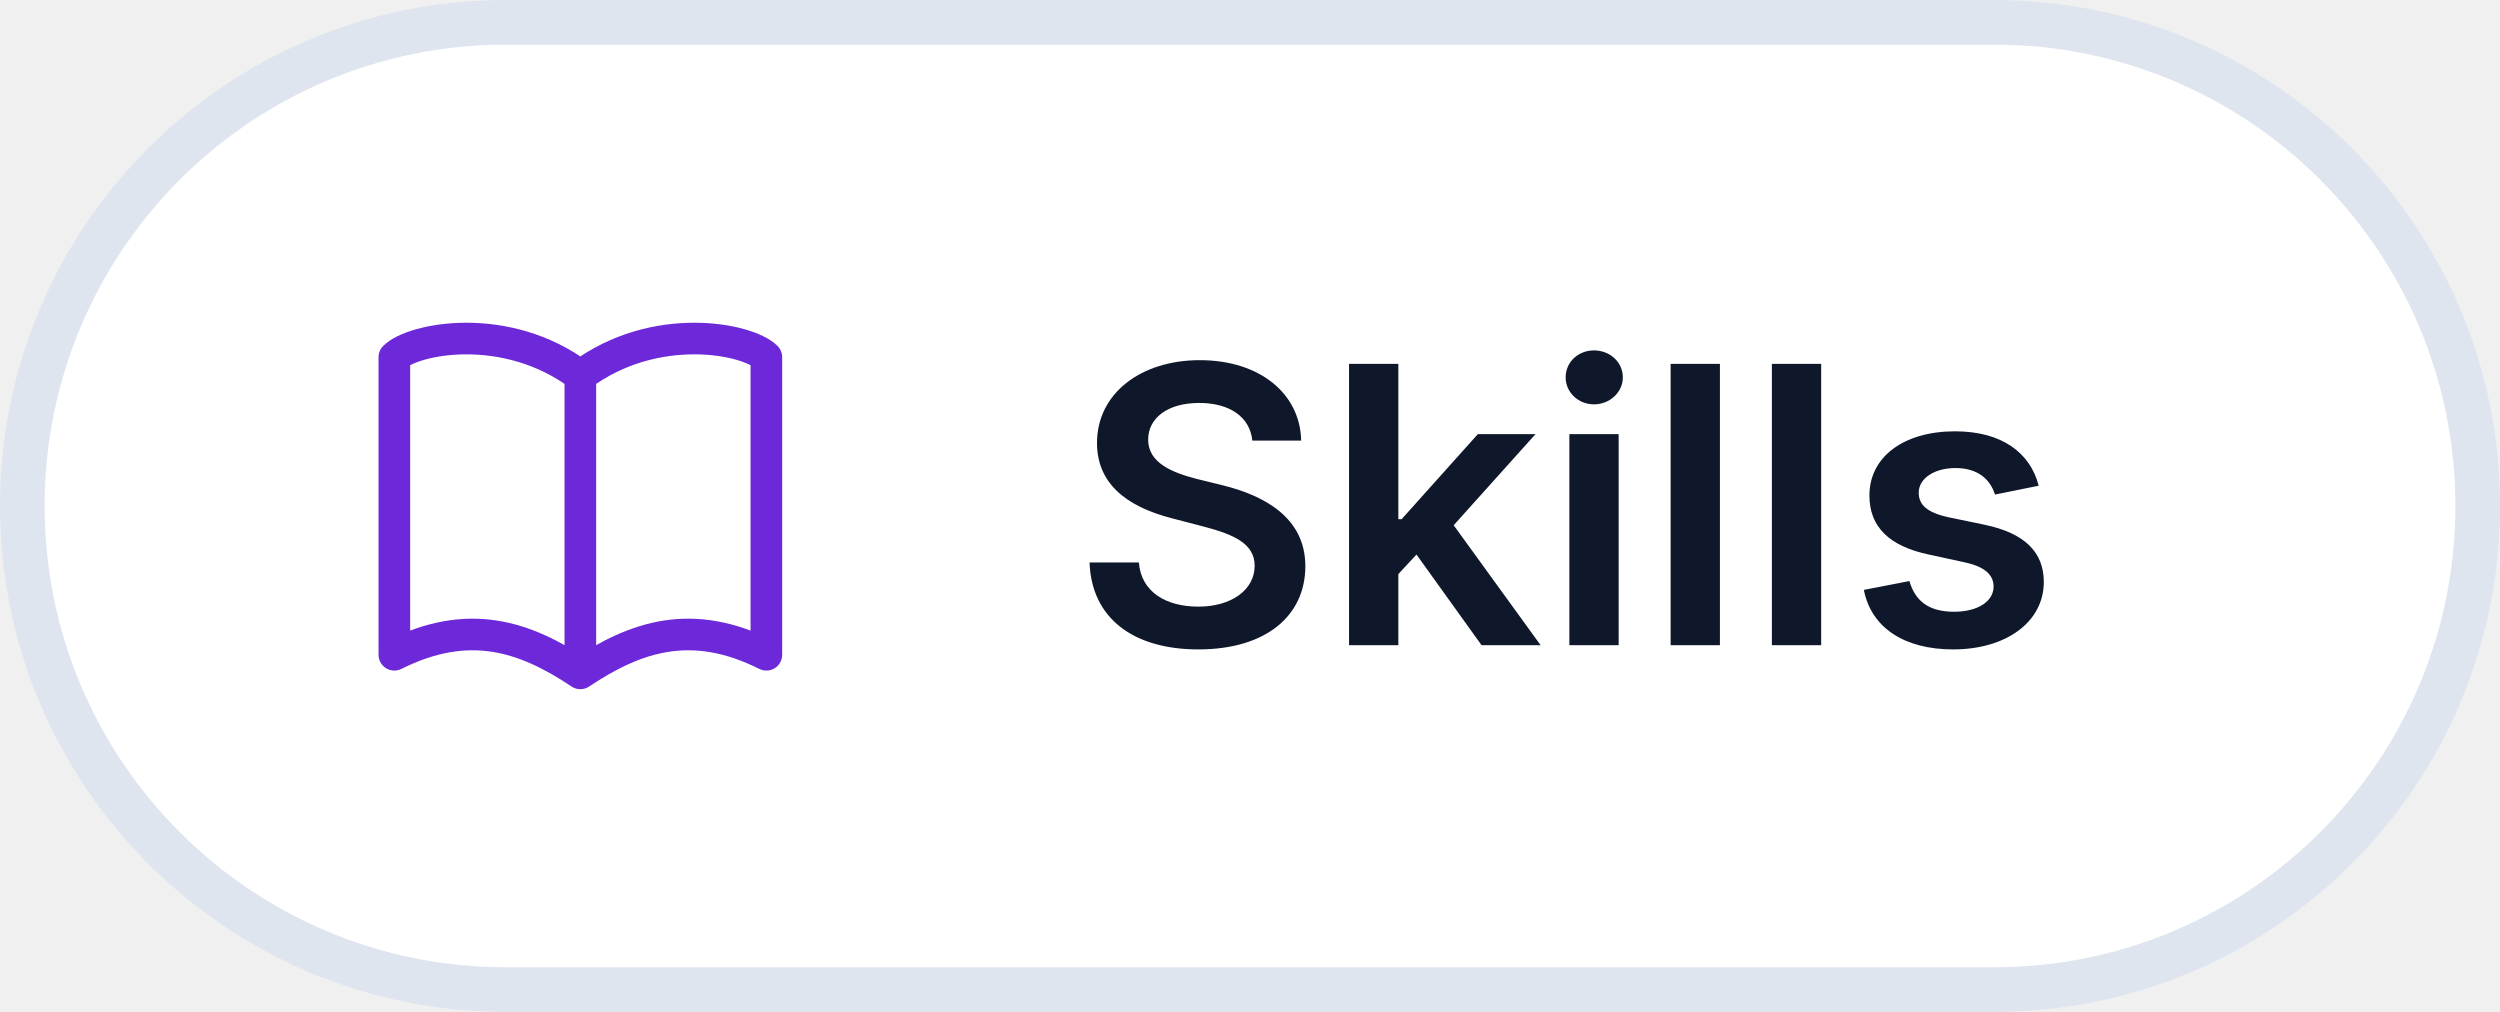
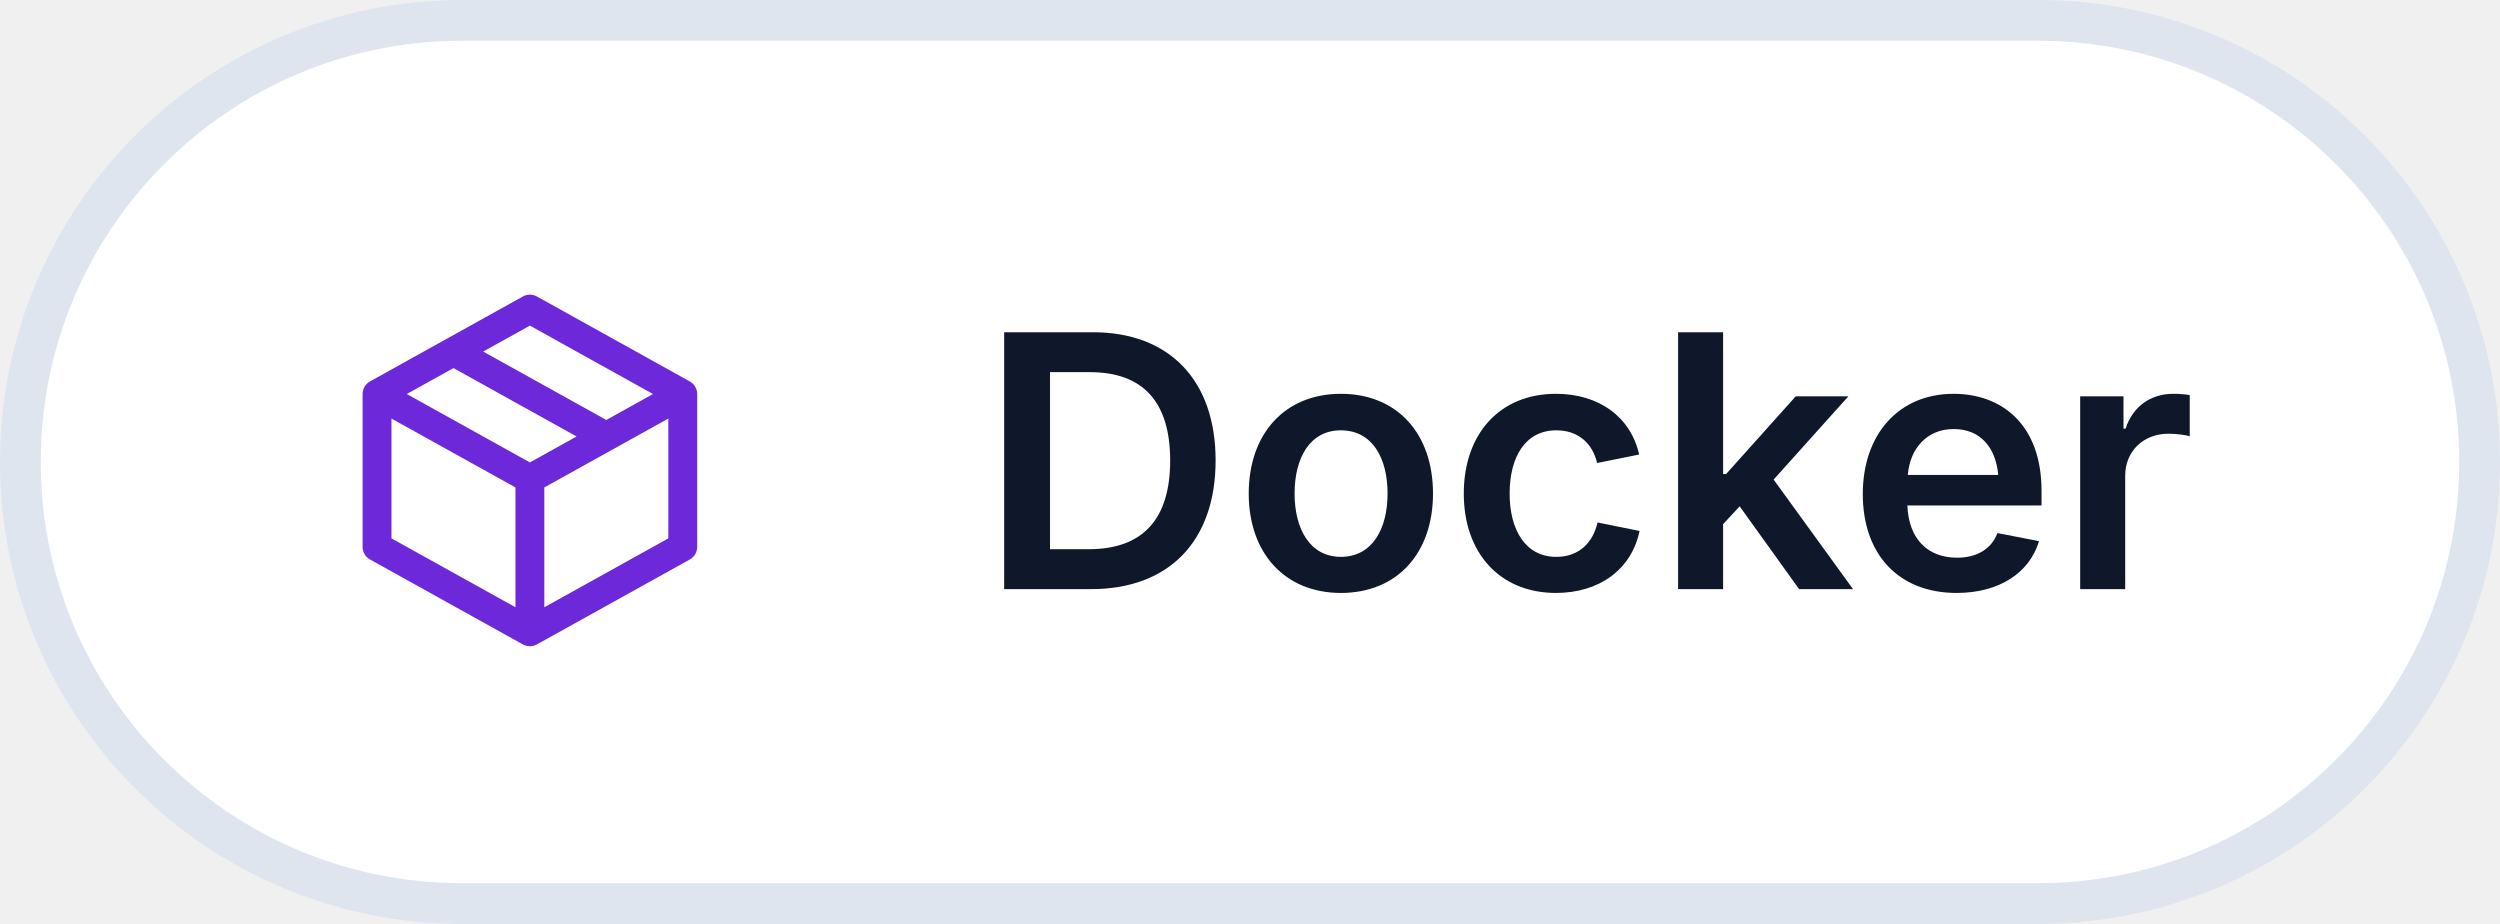
- <svg xmlns="http://www.w3.org/2000/svg" width="84" height="34" viewBox="0 0 84 34" role="img" aria-label="Skills" data-readme-component="button">
+ <svg xmlns="http://www.w3.org/2000/svg" width="92" height="34" viewBox="0 0 92 34" role="img" aria-label="Docker" data-readme-component="button">
  <defs>
    <linearGradient id="kb" x2="1" y2="0">
      <stop stop-color="#f97316" />
      <stop offset=".55" stop-color="#f43f5e" />
      <stop offset="1" stop-color="#fb7185" />
    </linearGradient>
    <linearGradient id="kbd" x2="1" y2="1">
      <stop stop-color="#f97316" />
      <stop offset=".55" stop-color="#f43f5e" />
      <stop offset="1" stop-color="#fb7185" />
    </linearGradient>
  </defs>
  <style>text{font-family:'Segoe UI',-apple-system,BlinkMacSystemFont,'Helvetica Neue',Inter,Arial,sans-serif}@media (prefers-reduced-motion:reduce){*{animation:none!important}}</style>
  <clipPath id="pill">
-     <rect width="84" height="34" rx="17" />
+     <rect width="92" height="34" rx="17" />
  </clipPath>
-   <rect x=".75" y=".75" width="82.5" height="32.5" rx="16.25" fill="#ffffff" stroke="#dfe5ef" stroke-width="1.5" />
-   <path d="M17 33.25h50" stroke="url(#kb)" stroke-width="1.5" opacity=".7" />
+   <rect x=".75" y=".75" width="90.5" height="32.5" rx="16.25" fill="#ffffff" stroke="#dfe5ef" stroke-width="1.5" />
+   <path d="M17 33.25h58" stroke="url(#kb)" stroke-width="1.5" opacity=".7" />
  <g transform="translate(12 9.5) scale(0.625)" fill="none" stroke="#6d28d9" stroke-width="1.7" stroke-linecap="round" stroke-linejoin="round">
-     <path d="M12 5C8 2 3 3 2 4v16c4-2 7-1 10 1 3-2 6-3 10-1V4c-1-1-6-2-10 1Zm0 0v16" />
+     <path d="m12 3 9 5v9l-9 5-9-5V8Zm-9 5 9 5 9-5m-9 5v9M7.5 5.5l9 5" />
  </g>
-   <text x="36" y="21.68" font-size="13" font-weight="600" fill="#0f172a" text-anchor="start">Skills</text>
+   <text x="36" y="21.68" font-size="13" font-weight="600" fill="#0f172a" text-anchor="start">Docker</text>
</svg>
